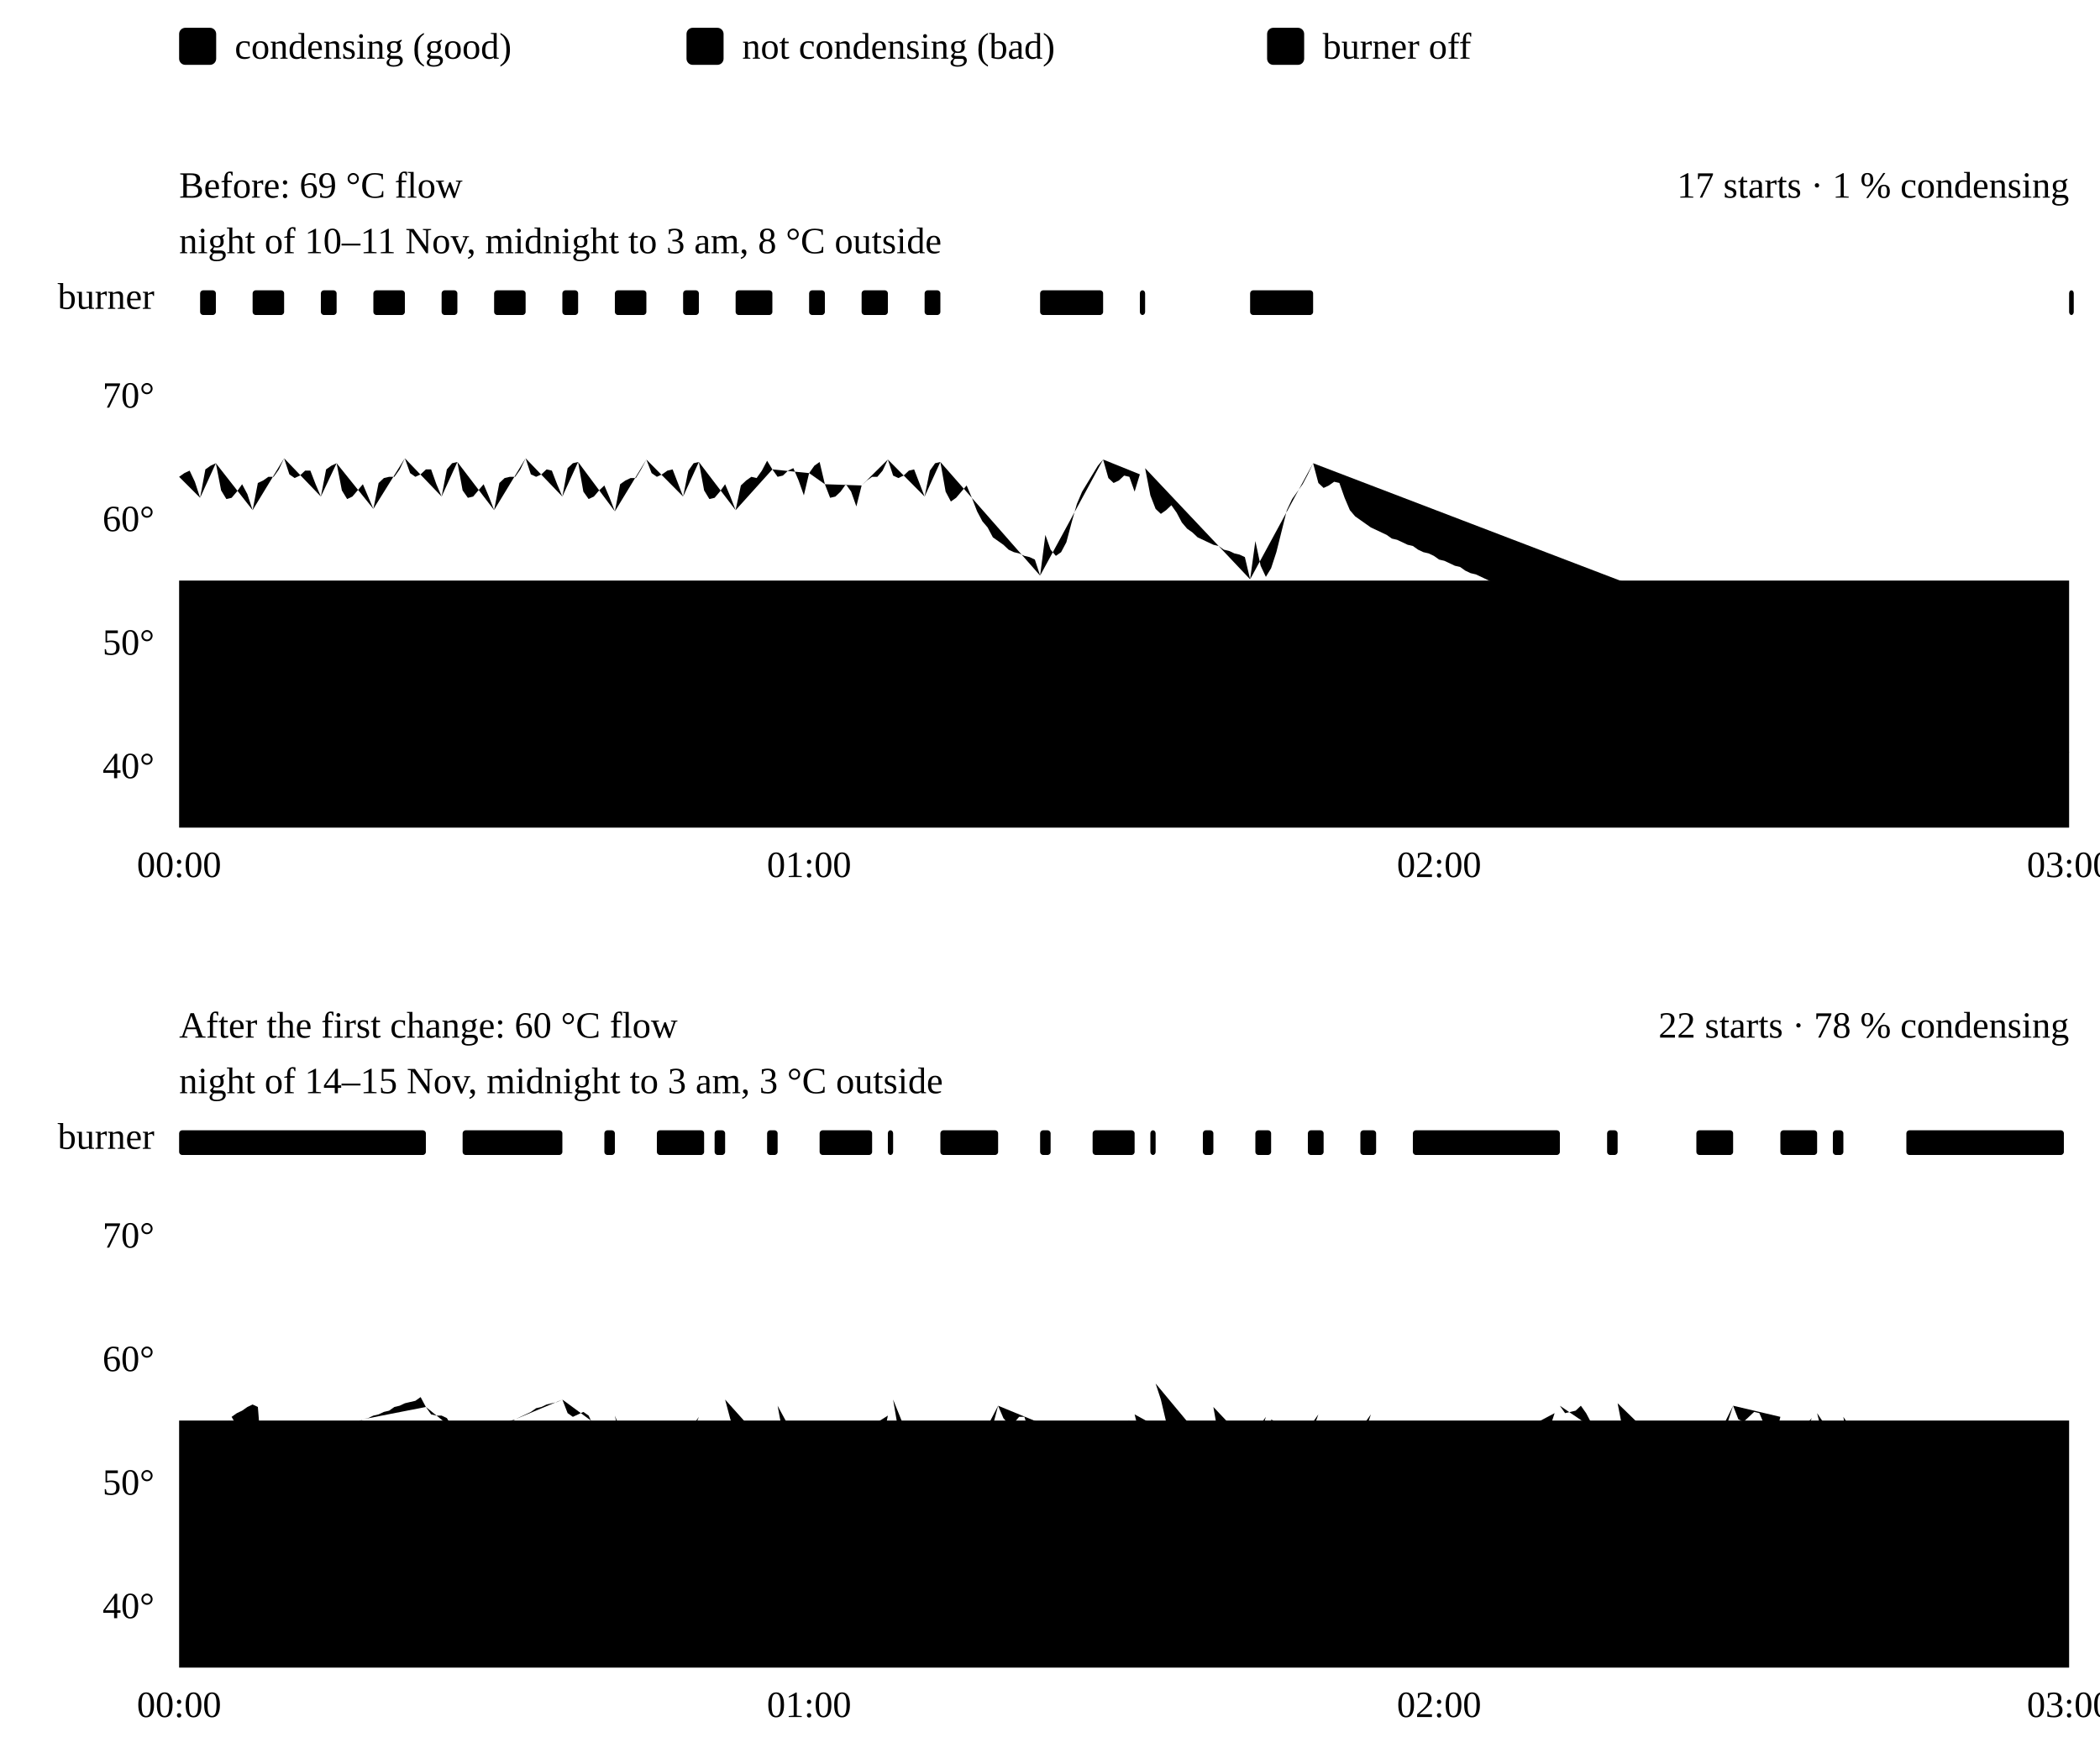
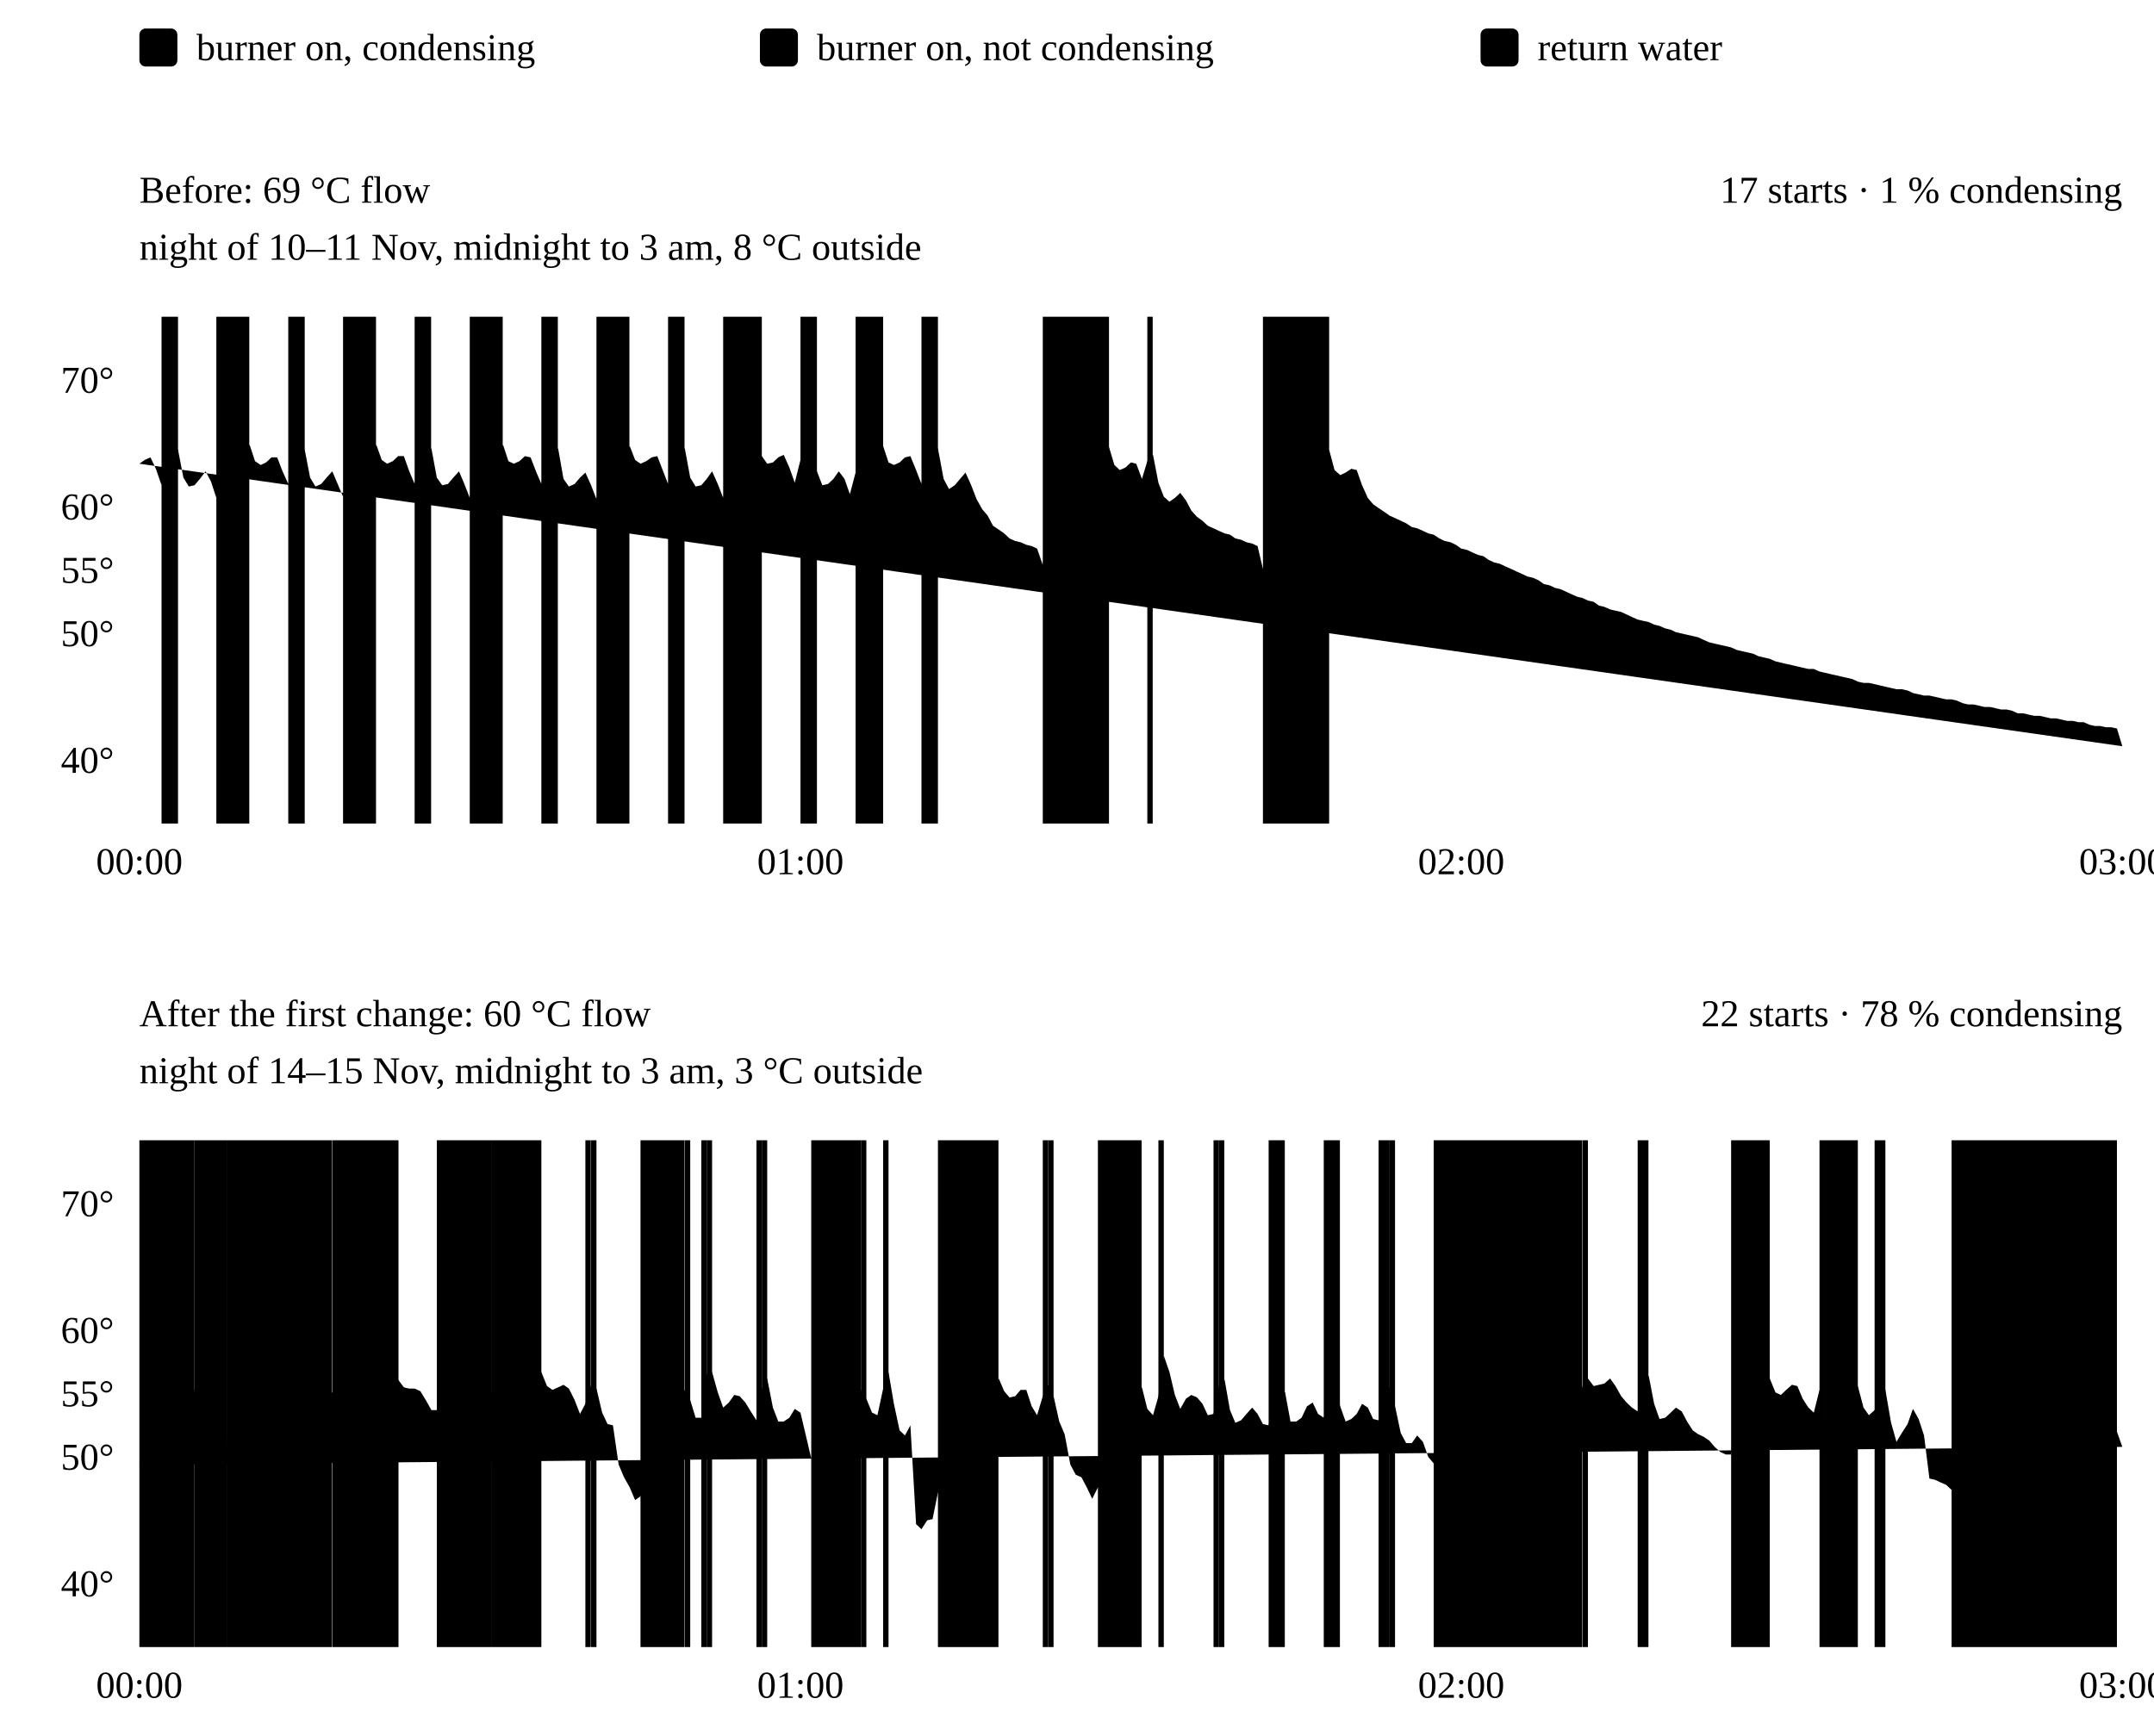
- <svg xmlns="http://www.w3.org/2000/svg" viewBox="0 0 680 566" role="img" aria-labelledby="trace-t trace-d">
-   <rect x="58.0" y="9.0" width="12.0" height="12.0" rx="2" class="s-good solid" />
-   <text x="76.0" y="19.0" text-anchor="start" class="label">condensing (good)</text>
-   <rect x="222.3" y="9.0" width="12.0" height="12.0" rx="2" class="s-bad solid" />
-   <text x="240.3" y="19.0" text-anchor="start" class="label">not condensing (bad)</text>
-   <rect x="410.3" y="9.0" width="12.0" height="12.0" rx="2" class="s-off solid" />
-   <text x="428.3" y="19.0" text-anchor="start" class="label">burner off</text>
-   <rect x="58.0" y="188.0" width="612.0" height="80.0" rx="0" class="zone-good" />
-   <line x1="58.0" y1="248.0" x2="670.0" y2="248.0" class="grid" />
-   <text x="50.0" y="252.0" text-anchor="end" class="tick">40°</text>
-   <line x1="58.0" y1="208.0" x2="670.0" y2="208.0" class="grid" />
-   <text x="50.0" y="212.0" text-anchor="end" class="tick">50°</text>
-   <line x1="58.0" y1="168.0" x2="670.0" y2="168.0" class="grid" />
-   <text x="50.0" y="172.0" text-anchor="end" class="tick">60°</text>
-   <line x1="58.0" y1="128.0" x2="670.0" y2="128.0" class="grid" />
-   <text x="50.0" y="132.0" text-anchor="end" class="tick">70°</text>
-   <line x1="58.0" y1="188.0" x2="670.0" y2="188.0" class="target" />
-   <text x="64.0" y="261.0" text-anchor="start" class="note good-text">condensing zone: return below 55 °C</text>
-   <text x="50.0" y="100.0" text-anchor="end" class="tick">burner</text>
-   <rect x="64.8" y="94.0" width="5.1" height="8.0" rx="1" class="s-off solid" />
-   <rect x="81.8" y="94.0" width="10.2" height="8.0" rx="1" class="s-off solid" />
-   <rect x="103.9" y="94.0" width="5.1" height="8.0" rx="1" class="s-off solid" />
-   <rect x="120.9" y="94.0" width="10.2" height="8.0" rx="1" class="s-off solid" />
-   <rect x="143.0" y="94.0" width="5.1" height="8.0" rx="1" class="s-off solid" />
-   <rect x="160.0" y="94.0" width="10.2" height="8.0" rx="1" class="s-off solid" />
-   <rect x="182.1" y="94.0" width="5.1" height="8.0" rx="1" class="s-off solid" />
-   <rect x="199.1" y="94.0" width="10.2" height="8.0" rx="1" class="s-off solid" />
-   <rect x="221.2" y="94.0" width="5.1" height="8.0" rx="1" class="s-off solid" />
-   <rect x="238.2" y="94.0" width="11.9" height="8.0" rx="1" class="s-off solid" />
-   <rect x="262.0" y="94.0" width="5.1" height="8.0" rx="1" class="s-off solid" />
-   <rect x="279.0" y="94.0" width="8.5" height="8.0" rx="1" class="s-off solid" />
-   <rect x="299.4" y="94.0" width="5.1" height="8.0" rx="1" class="s-off solid" />
-   <rect x="336.8" y="94.0" width="20.4" height="8.0" rx="1" class="s-off solid" />
-   <rect x="369.1" y="94.0" width="1.7" height="8.0" rx="1" class="s-off solid" />
-   <rect x="404.8" y="94.0" width="20.4" height="8.0" rx="1" class="s-off solid" />
-   <rect x="670.0" y="94.0" width="1.5" height="8.0" rx="1" class="s-off solid" />
-   <path d="M58.0,154.4 L59.7,153.2 L61.4,152.4 L63.1,156.0 L64.8,161.2" class="series s-off" />
-   <path d="M64.8,161.2 L66.5,152.0 L68.2,150.8 L69.9,150.0" class="series s-bad" />
-   <path d="M69.9,150.0 L71.6,158.8 L73.3,161.6 L75.0,161.2 L76.7,159.2 L78.4,156.8 L80.1,160.0 L81.8,165.2" class="series s-off" />
-   <path d="M81.8,165.2 L83.5,156.4 L85.2,155.6 L86.9,154.4 L88.6,154.4 L90.3,152.0 L92.0,148.4" class="series s-bad" />
-   <path d="M92.0,148.4 L93.7,153.6 L95.4,154.8 L97.1,154.0 L98.8,152.4 L100.5,152.4 L102.2,156.8 L103.9,160.8" class="series s-off" />
-   <path d="M103.9,160.8 L105.6,152.0 L107.3,150.8 L109.0,150.0" class="series s-bad" />
-   <path d="M109.0,150.0 L110.7,158.8 L112.4,161.6 L114.1,160.8 L115.8,158.8 L117.5,156.8 L119.2,160.8 L120.9,164.8" class="series s-off" />
-   <path d="M120.9,164.8 L122.6,156.4 L124.3,154.8 L126.0,154.4 L127.7,154.4 L129.4,152.0 L131.1,148.4" class="series s-bad" />
-   <path d="M131.1,148.4 L132.8,153.2 L134.5,154.4 L136.2,153.6 L137.9,152.0 L139.6,152.0 L141.3,156.8 L143.0,160.8" class="series s-off" />
-   <path d="M143.0,160.8 L144.7,152.0 L146.4,150.0 L148.1,149.6" class="series s-bad" />
-   <path d="M148.1,149.6 L149.8,158.8 L151.5,161.2 L153.2,160.8 L154.9,158.8 L156.6,156.8 L158.3,160.8 L160.0,165.2" class="series s-off" />
-   <path d="M160.0,165.2 L161.7,156.4 L163.4,154.8 L165.1,154.4 L166.8,154.4 L168.5,152.0 L170.2,148.4" class="series s-bad" />
-   <path d="M170.2,148.4 L171.9,153.6 L173.6,154.4 L175.3,153.6 L177.0,152.0 L178.7,152.4 L180.4,156.8 L182.1,160.8" class="series s-off" />
-   <path d="M182.1,160.8 L183.8,151.6 L185.5,150.0 L187.2,149.6" class="series s-bad" />
-   <path d="M187.2,149.6 L188.9,159.2 L190.6,161.6 L192.3,160.8 L194.0,158.8 L195.7,157.2 L197.4,161.2 L199.1,165.6" class="series s-off" />
-   <path d="M199.1,165.6 L200.8,156.8 L202.5,155.6 L204.2,154.8 L205.9,154.8 L207.6,152.0 L209.3,148.8" class="series s-bad" />
-   <path d="M209.3,148.8 L211.0,153.2 L212.7,154.4 L214.4,153.6 L216.1,152.4 L217.8,152.0 L219.5,156.4 L221.2,160.8" class="series s-off" />
-   <path d="M221.2,160.8 L222.9,152.4 L224.6,150.0 L226.3,149.6" class="series s-bad" />
-   <path d="M226.3,149.6 L228.0,158.8 L229.7,161.6 L231.4,161.2 L233.1,159.2 L234.8,156.8 L236.5,160.8 L238.2,165.2" class="series s-off" />
-   <path d="M238.2,165.2 L239.9,157.2 L241.6,155.6 L243.3,154.4 L245.0,154.8 L246.7,152.4 L248.4,149.2 L250.1,152.0" class="series s-bad" />
-   <path d="M250.1,152.0 L251.8,154.4 L253.5,154.0 L255.2,152.4 L256.9,151.6 L258.6,155.6 L260.3,160.4 L262.0,153.2" class="series s-off" />
-   <path d="M262.0,153.2 L263.7,150.8 L265.4,149.6 L267.1,156.8" class="series s-bad" />
-   <path d="M267.1,156.8 L268.8,161.2 L270.5,160.8 L272.2,159.2 L273.9,156.8 L275.6,159.2 L277.3,164.0 L279.0,157.2" class="series s-off" />
-   <path d="M279.0,157.2 L280.7,155.6 L282.4,154.4 L284.1,154.4 L285.8,152.4 L287.5,148.8" class="series s-bad" />
-   <path d="M287.5,148.8 L289.2,154.0 L290.9,154.8 L292.6,154.0 L294.3,152.4 L296.0,152.0 L297.7,156.4 L299.4,160.8" class="series s-off" />
-   <path d="M299.4,160.8 L301.1,152.4 L302.8,150.0 L304.5,149.6" class="series s-bad" />
-   <path d="M304.5,149.6 L306.2,159.2 L307.9,162.4 L309.6,161.2 L311.3,159.2 L313.0,157.2 L314.7,161.2 L316.4,165.6 L318.1,168.8 L319.8,170.8 L321.5,174.0 L323.2,175.2 L324.9,176.4 L326.6,178.0 L328.3,178.8 L330.0,179.2 L331.7,180.0 L333.4,180.4 L335.1,181.2 L336.8,186.4" class="series s-off" />
-   <path d="M336.8,186.4 L338.5,173.2 L340.2,178.0 L341.9,180.0 L343.6,178.8 L345.3,175.6 L347.0,169.2 L348.7,163.2 L350.4,159.2 L352.1,156.4 L353.8,153.6 L355.5,150.8 L357.2,148.8" class="series s-bad" />
-   <path d="M357.2,148.8 L358.9,154.8 L360.6,156.4 L362.3,155.6 L364.0,154.0 L365.7,154.4 L367.4,159.2 L369.1,153.6" class="series s-off" />
-   <path d="M369.1,153.6 L370.8,151.6" class="series s-bad" />
-   <path d="M370.8,151.6 L372.5,160.4 L374.2,164.8 L375.9,166.4 L377.6,165.2 L379.3,163.6 L381.0,166.0 L382.7,169.2 L384.4,171.2 L386.1,172.4 L387.8,174.0 L389.5,174.8 L391.2,175.6 L392.9,176.4 L394.6,176.8 L396.3,178.0 L398.0,178.4 L399.7,179.2 L401.4,179.6 L403.1,180.4 L404.8,187.6" class="series s-off" />
-   <path d="M404.8,187.6 L406.5,175.2 L408.2,183.2 L409.9,186.8 L411.6,184.0 L413.3,178.8 L415.0,172.0 L416.7,165.2 L418.4,161.6 L420.1,159.2 L421.8,156.8 L423.5,153.6 L425.2,150.0" class="series s-bad" />
-   <path d="M425.2,150.0 L426.9,156.4 L428.6,158.0 L430.3,157.2 L432.0,156.0 L433.7,156.4 L435.4,161.2 L437.1,165.2 L438.8,167.2 L440.5,168.4 L442.2,169.6 L443.9,170.8 L445.6,171.6 L447.3,172.4 L449.0,173.2 L450.7,174.4 L452.4,174.8 L454.1,175.6 L455.8,176.4 L457.5,176.8 L459.2,178.0 L460.9,178.8 L462.6,179.2 L464.3,180.0 L466.0,181.2 L467.7,181.6 L469.4,182.4 L471.1,183.2 L472.8,183.6 L474.5,184.8 L476.2,185.6 L477.9,186.0 L479.6,186.8 L481.3,187.6 L483.0,188.4 L484.7,189.2 L486.4,190.0 L488.1,190.4 L489.8,191.2 L491.5,192.4 L493.2,192.8 L494.9,193.6 L496.6,194.0 L498.3,194.8 L500.0,195.6 L501.7,196.4 L503.4,196.8 L505.1,197.6 L506.8,198.0 L508.5,199.2 L510.2,199.6 L511.9,200.4 L513.6,200.8 L515.3,201.2 L517.0,202.0 L518.7,202.8 L520.4,203.6 L522.1,204.0 L523.8,204.4 L525.5,205.2 L527.2,205.6 L528.9,206.4 L530.6,206.8 L532.3,207.6 L534.0,208.0 L535.7,208.4 L537.4,208.8 L539.1,209.2 L540.8,210.0 L542.5,210.8 L544.2,211.2 L545.9,211.6 L547.6,212.0 L549.3,212.4 L551.0,213.2 L552.7,213.6 L554.4,214.0 L556.1,214.4 L557.8,215.2 L559.5,215.6 L561.2,216.0 L562.9,216.8 L564.6,217.2 L566.3,217.6 L568.0,218.0 L569.7,218.4 L571.4,218.8 L573.1,219.2 L574.8,219.2 L576.5,220.0 L578.2,220.4 L579.9,220.8 L581.6,221.2 L583.3,221.6 L585.0,222.0 L586.7,222.4 L588.4,223.2 L590.1,223.6 L591.8,223.6 L593.5,224.0 L595.2,224.4 L596.9,224.8 L598.6,225.2 L600.3,225.6 L602.0,225.6 L603.7,226.0 L605.4,226.8 L607.1,227.2 L608.8,227.6 L610.5,227.6 L612.2,228.0 L613.9,228.4 L615.6,228.8 L617.3,228.8 L619.0,229.2 L620.7,230.0 L622.4,230.4 L624.1,230.4 L625.8,230.8 L627.5,231.2 L629.2,231.2 L630.9,231.6 L632.6,232.0 L634.3,232.0 L636.0,232.4 L637.7,233.2 L639.4,233.2 L641.1,233.6 L642.8,234.0 L644.5,234.0 L646.2,234.4 L647.9,234.8 L649.6,234.8 L651.3,235.2 L653.0,235.6 L654.7,235.6 L656.4,236.0 L658.1,236.0 L659.8,236.8 L661.5,237.2 L663.2,237.2 L664.9,237.6 L666.6,237.6 L668.3,238.0 L670.0,243.6" class="series s-off" />
-   <text x="58.0" y="284.0" text-anchor="middle" class="tick">00:00</text>
-   <text x="262.0" y="284.0" text-anchor="middle" class="tick">01:00</text>
-   <text x="466.0" y="284.0" text-anchor="middle" class="tick">02:00</text>
-   <text x="670.0" y="284.0" text-anchor="middle" class="tick">03:00</text>
-   <text x="58.0" y="64.0" text-anchor="start" class="label strong">Before: 69 °C flow</text>
+ <svg xmlns="http://www.w3.org/2000/svg" viewBox="0 0 680 548" role="img" aria-labelledby="trace-t trace-d">
+   <rect x="44.0" y="9.0" width="12.0" height="12.0" rx="2" class="band-good solid" />
+   <text x="62.0" y="19.0" text-anchor="start" class="label">burner on, condensing</text>
+   <rect x="239.9" y="9.0" width="12.0" height="12.0" rx="2" class="band-bad solid" />
+   <text x="257.9" y="19.0" text-anchor="start" class="label">burner on, not condensing</text>
+   <rect x="467.4" y="9.0" width="12.0" height="12.0" rx="2" class="s-neutral solid" />
+   <text x="485.4" y="19.0" text-anchor="start" class="label">return water</text>
+   <rect x="51.0" y="100.0" width="5.2" height="160.0" rx="0" class="band-bad" />
+   <rect x="68.3" y="100.0" width="10.4" height="160.0" rx="0" class="band-bad" />
+   <rect x="91.0" y="100.0" width="5.2" height="160.0" rx="0" class="band-bad" />
+   <rect x="108.3" y="100.0" width="10.4" height="160.0" rx="0" class="band-bad" />
+   <rect x="130.9" y="100.0" width="5.2" height="160.0" rx="0" class="band-bad" />
+   <rect x="148.3" y="100.0" width="10.4" height="160.0" rx="0" class="band-bad" />
+   <rect x="170.9" y="100.0" width="5.2" height="160.0" rx="0" class="band-bad" />
+   <rect x="188.3" y="100.0" width="10.4" height="160.0" rx="0" class="band-bad" />
+   <rect x="210.9" y="100.0" width="5.2" height="160.0" rx="0" class="band-bad" />
+   <rect x="228.3" y="100.0" width="12.2" height="160.0" rx="0" class="band-bad" />
+   <rect x="252.7" y="100.0" width="5.2" height="160.0" rx="0" class="band-bad" />
+   <rect x="270.1" y="100.0" width="8.7" height="160.0" rx="0" class="band-bad" />
+   <rect x="290.9" y="100.0" width="5.2" height="160.0" rx="0" class="band-bad" />
+   <rect x="329.2" y="100.0" width="20.9" height="160.0" rx="0" class="band-bad" />
+   <rect x="362.2" y="100.0" width="1.7" height="160.0" rx="0" class="band-bad" />
+   <rect x="398.7" y="100.0" width="20.9" height="160.0" rx="0" class="band-bad" />
+   <line x1="44.0" y1="240.0" x2="670.0" y2="240.0" class="grid" />
+   <text x="36.0" y="244.0" text-anchor="end" class="tick">40°</text>
+   <line x1="44.0" y1="200.0" x2="670.0" y2="200.0" class="grid" />
+   <text x="36.0" y="204.0" text-anchor="end" class="tick">50°</text>
+   <line x1="44.0" y1="160.0" x2="670.0" y2="160.0" class="grid" />
+   <text x="36.0" y="164.0" text-anchor="end" class="tick">60°</text>
+   <line x1="44.0" y1="120.0" x2="670.0" y2="120.0" class="grid" />
+   <text x="36.0" y="124.0" text-anchor="end" class="tick">70°</text>
+   <line x1="44.0" y1="180.0" x2="670.0" y2="180.0" class="target" />
+   <text x="36.0" y="184.0" text-anchor="end" class="tick strong good-text">55°</text>
+   <path d="M44.0,146.4 L45.7,145.2 L47.5,144.4 L49.2,148.0 L51.0,153.2 L52.7,144.0 L54.4,142.8 L56.2,142.0 L57.9,150.8 L59.6,153.6 L61.4,153.2 L63.1,151.2 L64.9,148.8 L66.6,152.0 L68.3,157.2 L70.1,148.4 L71.8,147.6 L73.6,146.4 L75.3,146.4 L77.0,144.0 L78.8,140.4 L80.5,145.6 L82.3,146.8 L84.0,146.0 L85.7,144.4 L87.5,144.4 L89.2,148.8 L91.0,152.8 L92.7,144.0 L94.4,142.8 L96.2,142.0 L97.9,150.8 L99.6,153.6 L101.4,152.8 L103.1,150.8 L104.9,148.8 L106.6,152.8 L108.3,156.8 L110.1,148.4 L111.8,146.8 L113.6,146.4 L115.3,146.4 L117.0,144.0 L118.8,140.4 L120.5,145.2 L122.2,146.4 L124.0,145.6 L125.7,144.0 L127.5,144.0 L129.2,148.8 L130.9,152.8 L132.7,144.0 L134.4,142.0 L136.2,141.6 L137.9,150.8 L139.6,153.2 L141.4,152.8 L143.1,150.8 L144.9,148.8 L146.6,152.8 L148.3,157.2 L150.1,148.4 L151.8,146.8 L153.6,146.4 L155.3,146.4 L157.0,144.0 L158.8,140.4 L160.5,145.6 L162.2,146.4 L164.0,145.6 L165.7,144.0 L167.5,144.4 L169.2,148.8 L170.9,152.8 L172.7,143.6 L174.4,142.0 L176.2,141.6 L177.9,151.2 L179.6,153.6 L181.4,152.8 L183.1,150.8 L184.8,149.2 L186.6,153.2 L188.3,157.6 L190.1,148.8 L191.8,147.6 L193.5,146.8 L195.3,146.8 L197.0,144.0 L198.8,140.8 L200.5,145.2 L202.2,146.4 L204.0,145.6 L205.7,144.4 L207.5,144.0 L209.2,148.4 L210.9,152.8 L212.7,144.4 L214.4,142.0 L216.2,141.6 L217.9,150.8 L219.6,153.6 L221.4,153.2 L223.1,151.2 L224.8,148.8 L226.6,152.8 L228.3,157.2 L230.1,149.2 L231.8,147.6 L233.5,146.4 L235.3,146.8 L237.0,144.4 L238.8,141.2 L240.5,144.0 L242.2,146.4 L244.0,146.0 L245.7,144.4 L247.4,143.6 L249.2,147.6 L250.9,152.4 L252.7,145.2 L254.4,142.8 L256.1,141.6 L257.9,148.8 L259.6,153.2 L261.4,152.8 L263.1,151.2 L264.8,148.8 L266.6,151.2 L268.3,156.0 L270.1,149.2 L271.8,147.6 L273.5,146.4 L275.3,146.4 L277.0,144.4 L278.8,140.8 L280.5,146.0 L282.2,146.8 L284.0,146.0 L285.7,144.4 L287.4,144.0 L289.2,148.4 L290.9,152.8 L292.7,144.4 L294.4,142.0 L296.1,141.6 L297.9,151.2 L299.6,154.4 L301.4,153.2 L303.1,151.2 L304.8,149.2 L306.6,153.2 L308.3,157.6 L310.1,160.8 L311.8,162.8 L313.5,166.0 L315.3,167.2 L317.0,168.4 L318.7,170.0 L320.5,170.8 L322.2,171.2 L324.0,172.0 L325.7,172.4 L327.4,173.2 L329.2,178.4 L330.9,165.2 L332.7,170.0 L334.4,172.0 L336.1,170.8 L337.9,167.6 L339.6,161.2 L341.4,155.2 L343.1,151.2 L344.8,148.4 L346.6,145.6 L348.3,142.8 L350.0,140.8 L351.8,146.8 L353.5,148.4 L355.3,147.6 L357.0,146.0 L358.7,146.4 L360.5,151.2 L362.2,145.6 L364.0,143.6 L365.7,152.4 L367.4,156.8 L369.2,158.4 L370.9,157.2 L372.6,155.6 L374.4,158.0 L376.1,161.2 L377.9,163.2 L379.6,164.4 L381.3,166.0 L383.1,166.8 L384.8,167.6 L386.6,168.4 L388.3,168.8 L390.0,170.0 L391.8,170.4 L393.5,171.2 L395.3,171.6 L397.0,172.4 L398.7,179.6 L400.5,167.2 L402.2,175.2 L403.9,178.8 L405.7,176.0 L407.4,170.8 L409.2,164.0 L410.9,157.2 L412.6,153.6 L414.4,151.2 L416.1,148.8 L417.9,145.6 L419.6,142.0 L421.3,148.4 L423.1,150.0 L424.8,149.2 L426.6,148.0 L428.3,148.4 L430.0,153.2 L431.8,157.2 L433.5,159.2 L435.2,160.4 L437.0,161.6 L438.7,162.8 L440.5,163.6 L442.2,164.4 L443.9,165.2 L445.7,166.4 L447.4,166.8 L449.2,167.6 L450.9,168.4 L452.6,168.8 L454.4,170.0 L456.1,170.8 L457.9,171.2 L459.6,172.0 L461.3,173.2 L463.1,173.6 L464.8,174.4 L466.6,175.2 L468.3,175.6 L470.0,176.8 L471.8,177.6 L473.5,178.0 L475.2,178.8 L477.0,179.6 L478.7,180.4 L480.5,181.2 L482.2,182.0 L483.9,182.4 L485.7,183.2 L487.4,184.4 L489.2,184.8 L490.9,185.6 L492.6,186.0 L494.4,186.8 L496.1,187.6 L497.9,188.4 L499.6,188.8 L501.3,189.6 L503.1,190.0 L504.8,191.2 L506.5,191.6 L508.3,192.4 L510.0,192.8 L511.8,193.2 L513.5,194.0 L515.2,194.8 L517.0,195.6 L518.7,196.0 L520.5,196.4 L522.2,197.2 L523.9,197.6 L525.7,198.4 L527.4,198.8 L529.1,199.6 L530.9,200.0 L532.6,200.4 L534.4,200.8 L536.1,201.2 L537.8,202.0 L539.6,202.8 L541.3,203.2 L543.1,203.6 L544.8,204.0 L546.5,204.4 L548.3,205.2 L550.0,205.6 L551.8,206.0 L553.5,206.4 L555.2,207.2 L557.0,207.6 L558.7,208.0 L560.5,208.8 L562.2,209.2 L563.9,209.6 L565.7,210.0 L567.4,210.4 L569.1,210.8 L570.9,211.2 L572.6,211.2 L574.4,212.0 L576.1,212.4 L577.8,212.8 L579.6,213.2 L581.3,213.6 L583.1,214.0 L584.8,214.4 L586.5,215.2 L588.3,215.6 L590.0,215.6 L591.8,216.0 L593.5,216.4 L595.2,216.8 L597.0,217.2 L598.7,217.6 L600.4,217.6 L602.2,218.0 L603.9,218.8 L605.7,219.2 L607.4,219.6 L609.1,219.6 L610.9,220.0 L612.6,220.4 L614.4,220.8 L616.1,220.8 L617.8,221.2 L619.6,222.0 L621.3,222.4 L623.0,222.4 L624.8,222.8 L626.5,223.2 L628.3,223.2 L630.0,223.6 L631.7,224.0 L633.5,224.0 L635.2,224.4 L637.0,225.2 L638.7,225.2 L640.4,225.6 L642.2,226.0 L643.9,226.0 L645.7,226.4 L647.4,226.8 L649.1,226.8 L650.9,227.2 L652.6,227.6 L654.4,227.6 L656.1,228.0 L657.8,228.0 L659.6,228.8 L661.3,229.2 L663.0,229.2 L664.8,229.6 L666.5,229.6 L668.3,230.0 L670.0,235.6" class="series s-neutral" />
+   <text x="44.0" y="276.0" text-anchor="middle" class="tick">00:00</text>
+   <text x="252.7" y="276.0" text-anchor="middle" class="tick">01:00</text>
+   <text x="461.3" y="276.0" text-anchor="middle" class="tick">02:00</text>
+   <text x="670.0" y="276.0" text-anchor="middle" class="tick">03:00</text>
+   <text x="44.0" y="64.0" text-anchor="start" class="label strong">Before: 69 °C flow</text>
  <text x="670.0" y="64.0" text-anchor="end" class="label strong bad-text">17 starts · 1 % condensing</text>
-   <text x="58.0" y="82.0" text-anchor="start" class="note">night of 10–11 Nov, midnight to 3 am, 8 °C outside</text>
-   <rect x="58.0" y="460.0" width="612.0" height="80.0" rx="0" class="zone-good" />
-   <line x1="58.0" y1="520.0" x2="670.0" y2="520.0" class="grid" />
-   <text x="50.0" y="524.0" text-anchor="end" class="tick">40°</text>
-   <line x1="58.0" y1="480.0" x2="670.0" y2="480.0" class="grid" />
-   <text x="50.0" y="484.0" text-anchor="end" class="tick">50°</text>
-   <line x1="58.0" y1="440.0" x2="670.0" y2="440.0" class="grid" />
-   <text x="50.0" y="444.0" text-anchor="end" class="tick">60°</text>
-   <line x1="58.0" y1="400.0" x2="670.0" y2="400.0" class="grid" />
-   <text x="50.0" y="404.0" text-anchor="end" class="tick">70°</text>
-   <line x1="58.0" y1="460.0" x2="670.0" y2="460.0" class="target" />
-   <text x="64.0" y="533.0" text-anchor="start" class="note good-text">condensing zone: return below 55 °C</text>
-   <text x="50.0" y="372.0" text-anchor="end" class="tick">burner</text>
-   <rect x="58.0" y="366.0" width="79.9" height="8.0" rx="1" class="s-off solid" />
-   <rect x="149.8" y="366.0" width="32.3" height="8.0" rx="1" class="s-off solid" />
-   <rect x="195.7" y="366.0" width="3.4" height="8.0" rx="1" class="s-off solid" />
-   <rect x="212.7" y="366.0" width="15.3" height="8.0" rx="1" class="s-off solid" />
-   <rect x="231.4" y="366.0" width="3.4" height="8.0" rx="1" class="s-off solid" />
-   <rect x="248.4" y="366.0" width="3.4" height="8.0" rx="1" class="s-off solid" />
-   <rect x="265.4" y="366.0" width="17.0" height="8.0" rx="1" class="s-off solid" />
-   <rect x="287.5" y="366.0" width="1.7" height="8.0" rx="1" class="s-off solid" />
-   <rect x="304.5" y="366.0" width="18.7" height="8.0" rx="1" class="s-off solid" />
-   <rect x="336.8" y="366.0" width="3.4" height="8.0" rx="1" class="s-off solid" />
-   <rect x="353.8" y="366.0" width="13.6" height="8.0" rx="1" class="s-off solid" />
-   <rect x="372.5" y="366.0" width="1.7" height="8.0" rx="1" class="s-off solid" />
-   <rect x="389.5" y="366.0" width="3.4" height="8.0" rx="1" class="s-off solid" />
-   <rect x="406.5" y="366.0" width="5.1" height="8.0" rx="1" class="s-off solid" />
-   <rect x="423.5" y="366.0" width="5.1" height="8.0" rx="1" class="s-off solid" />
-   <rect x="440.5" y="366.0" width="5.1" height="8.0" rx="1" class="s-off solid" />
-   <rect x="457.5" y="366.0" width="47.6" height="8.0" rx="1" class="s-off solid" />
-   <rect x="520.4" y="366.0" width="3.4" height="8.0" rx="1" class="s-off solid" />
-   <rect x="549.3" y="366.0" width="11.9" height="8.0" rx="1" class="s-off solid" />
-   <rect x="576.5" y="366.0" width="11.9" height="8.0" rx="1" class="s-off solid" />
-   <rect x="593.5" y="366.0" width="3.4" height="8.0" rx="1" class="s-off solid" />
-   <rect x="617.3" y="366.0" width="51.0" height="8.0" rx="1" class="s-off solid" />
-   <path d="M58.0,482.4 L59.7,480.0 L61.4,477.2 L63.1,474.0 L64.8,471.2 L66.5,469.2 L68.2,467.6 L69.9,466.0 L71.6,464.0 L73.3,461.2 L75.0,458.8" class="series s-good" />
-   <path d="M75.0,458.8 L76.7,457.6 L78.4,456.8 L80.1,455.6 L81.8,454.8 L83.5,455.6 L85.2,476.8" class="series s-bad" />
-   <path d="M85.2,476.8 L86.9,479.2 L88.6,478.4 L90.3,476.8 L92.0,476.0 L93.7,475.6 L95.4,474.8 L97.1,472.8 L98.8,470.0 L100.5,468.0 L102.2,466.4 L103.9,466.0 L105.6,465.2 L107.3,464.4 L109.0,464.0 L110.7,462.8 L112.4,462.4 L114.1,461.6 L115.8,460.8 L117.5,459.6" class="series s-good" />
-   <path d="M117.5,459.6 L119.2,459.2 L120.9,458.4 L122.6,458.0 L124.3,457.2 L126.0,456.8 L127.7,455.6 L129.4,455.2 L131.1,454.4 L132.8,454.0 L134.5,453.6 L136.2,452.4 L137.9,455.6" class="series s-bad" />
-   <path d="M137.9,455.6 L139.6,458.0 L141.3,458.4 L143.0,458.4 L144.7,459.2 L146.4,462.0 L148.1,465.2 L149.8,465.2" class="series s-off" />
-   <path d="M149.8,465.2 L151.5,461.6 L153.2,462.0 L154.9,463.2 L156.6,464.4 L158.3,462.4 L160.0,462.4 L161.7,462.0 L163.4,461.6 L165.1,460.8 L166.8,459.6" class="series s-good" />
-   <path d="M166.8,459.6 L168.5,458.8 L170.2,458.0 L171.9,457.2 L173.6,456.0 L175.3,455.6 L177.0,454.8 L178.7,454.4 L180.4,454.0 L182.1,453.2" class="series s-bad" />
-   <path d="M182.1,453.2 L183.8,457.6 L185.5,458.8 L187.2,458.0 L188.9,457.2 L190.6,458.4 L192.3,462.0 L194.0,466.4 L195.7,463.2" class="series s-off" />
-   <path d="M195.7,463.2 L197.4,457.2" class="series s-good" />
-   <path d="M197.4,457.2 L199.1,458.4" class="series s-bad" />
-   <path d="M199.1,458.4 L200.8,466.0 L202.5,469.6 L204.2,470.0 L205.9,482.4 L207.6,486.4 L209.3,489.6 L211.0,493.6 L212.7,492.4" class="series s-off" />
-   <path d="M212.7,492.4 L214.4,488.0 L216.1,490.0 L217.8,492.4 L219.5,492.4 L221.2,482.4 L222.9,466.4 L224.6,461.2 L226.3,458.8" class="series s-good" />
-   <path d="M226.3,458.8 L228.0,462.0" class="series s-bad" />
-   <path d="M228.0,462.0 L229.7,467.6 L231.4,467.6" class="series s-off" />
-   <path d="M231.4,467.6 L233.1,453.6" class="series s-good" />
-   <path d="M233.1,453.6 L234.8,453.2" class="series s-bad" />
-   <path d="M234.8,453.2 L236.5,459.6 L238.2,464.4 L239.9,462.8 L241.6,460.4 L243.3,460.8 L245.0,462.8 L246.7,465.6 L248.4,468.4" class="series s-off" />
-   <path d="M248.4,468.4 L250.1,458.4" class="series s-good" />
-   <path d="M250.1,458.4 L251.8,455.2" class="series s-bad" />
-   <path d="M251.8,455.2 L253.5,464.4 L255.2,468.8 L256.9,468.8 L258.6,467.6 L260.3,464.8 L262.0,466.0 L263.7,473.2 L265.4,480.4" class="series s-off" />
-   <path d="M265.4,480.4 L267.1,472.8 L268.8,471.2 L270.5,470.4 L272.2,471.6 L273.9,469.6 L275.6,467.6 L277.3,464.8 L279.0,461.2 L280.7,458.8" class="series s-good" />
-   <path d="M280.7,458.8 L282.4,461.6" class="series s-bad" />
-   <path d="M282.4,461.6 L284.1,466.0 L285.8,466.8 L287.5,458.4" class="series s-off" />
-   <path d="M287.5,458.4 L289.2,453.2" class="series s-bad" />
-   <path d="M289.2,453.2 L290.9,463.2 L292.6,471.6 L294.3,473.2 L296.0,470.0 L297.7,501.2 L299.4,502.8 L301.1,500.0 L302.8,499.6 L304.5,491.2" class="series s-off" />
-   <path d="M304.5,491.2 L306.2,492.0 L307.9,494.4 L309.6,495.2 L311.3,490.8 L313.0,482.8 L314.7,477.2 L316.4,475.2 L318.1,473.6 L319.8,467.6 L321.5,461.6 L323.2,455.2" class="series s-good" />
-   <path d="M323.2,455.2 L324.9,459.2 L326.6,461.2 L328.3,460.8 L330.0,458.8 L331.7,458.8 L333.4,464.0 L335.1,466.8 L336.8,460.8" class="series s-off" />
-   <path d="M336.8,460.8 L338.5,457.2" class="series s-good" />
-   <path d="M338.5,457.2 L340.2,461.2" class="series s-bad" />
-   <path d="M340.2,461.2 L341.9,468.8 L343.6,472.8 L345.3,482.4 L347.0,485.6 L348.7,486.4 L350.4,489.6 L352.1,493.2 L353.8,489.6" class="series s-off" />
-   <path d="M353.8,489.6 L355.5,488.8 L357.2,489.6 L358.9,490.0 L360.6,486.8 L362.3,469.2 L364.0,463.2 L365.7,459.6" class="series s-good" />
-   <path d="M365.7,459.6 L367.4,458.0" class="series s-bad" />
-   <path d="M367.4,458.0 L369.1,464.8 L370.8,466.8 L372.5,460.8" class="series s-off" />
-   <path d="M372.5,460.8 L374.2,448.0" class="series s-good" />
-   <path d="M374.2,448.0 L375.9,453.2 L377.6,460.4 L379.3,464.8 L381.0,461.6 L382.7,460.4 L384.4,461.2 L386.1,463.2 L387.8,466.8 L389.5,466.4" class="series s-off" />
-   <path d="M389.5,466.4 L391.2,457.6" class="series s-good" />
-   <path d="M391.2,457.6 L392.9,455.6" class="series s-bad" />
-   <path d="M392.9,455.6 L394.6,465.2 L396.3,469.2 L398.0,468.4 L399.7,466.4 L401.4,464.4 L403.1,466.4 L404.8,469.6 L406.5,470.0" class="series s-off" />
-   <path d="M406.5,470.0 L408.2,461.2 L409.9,458.8" class="series s-good" />
-   <path d="M409.9,458.8 L411.6,459.6" class="series s-bad" />
-   <path d="M411.6,459.6 L413.3,468.8 L415.0,468.8 L416.7,467.6 L418.4,464.0 L420.1,462.8 L421.8,466.4 L423.5,467.6" class="series s-off" />
-   <path d="M423.5,467.6 L425.2,460.4 L426.9,458.0" class="series s-good" />
-   <path d="M426.9,458.0 L428.6,464.0" class="series s-bad" />
-   <path d="M428.6,464.0 L430.3,468.8 L432.0,468.0 L433.7,466.4 L435.4,463.2 L437.1,464.4 L438.8,468.0 L440.5,468.4" class="series s-off" />
-   <path d="M440.5,468.4 L442.2,460.4 L443.9,458.0" class="series s-good" />
-   <path d="M443.9,458.0 L445.6,464.4" class="series s-bad" />
-   <path d="M445.6,464.4 L447.3,472.4 L449.0,475.6 L450.7,475.6 L452.4,473.2 L454.1,475.2 L455.8,480.0 L457.5,482.0" class="series s-off" />
-   <path d="M457.5,482.0 L459.2,476.4 L460.9,476.0 L462.6,476.8 L464.3,477.2 L466.0,472.8 L467.7,469.6 L469.4,468.0 L471.1,476.8 L472.8,482.0 L474.5,482.0 L476.2,480.4 L477.9,479.2 L479.6,480.8 L481.3,497.2 L483.0,500.4 L484.7,496.4 L486.4,492.4 L488.1,480.0 L489.8,476.4 L491.5,475.2 L493.2,472.8 L494.9,470.0 L496.6,468.4 L498.3,466.0 L500.0,464.4 L501.7,462.8 L503.4,457.6" class="series s-good" />
-   <path d="M503.4,457.6 L505.1,455.2" class="series s-bad" />
-   <path d="M505.1,455.2 L506.8,457.6 L508.5,457.2 L510.2,456.8 L511.9,455.2 L513.6,457.6 L515.3,460.8 L517.0,462.8 L518.7,464.4 L520.4,465.6" class="series s-off" />
-   <path d="M520.4,465.6 L522.1,456.0" class="series s-good" />
-   <path d="M522.1,456.0 L523.8,454.4" class="series s-bad" />
-   <path d="M523.8,454.4 L525.5,463.2 L527.2,468.0 L528.9,467.6 L530.6,466.0 L532.3,464.4 L534.0,465.6 L535.7,468.8 L537.4,471.6 L539.1,472.8 L540.8,473.6 L542.5,474.8 L544.2,476.8 L545.9,478.4 L547.6,479.2 L549.3,479.2" class="series s-off" />
-   <path d="M549.3,479.2 L551.0,468.8 L552.7,468.4 L554.4,468.4 L556.1,468.0 L557.8,464.0 L559.5,460.4 L561.2,455.2" class="series s-good" />
-   <path d="M561.2,455.2 L562.9,459.6 L564.6,460.4 L566.3,458.8 L568.0,457.2 L569.7,457.6 L571.4,461.6 L573.1,464.4 L574.8,466.0 L576.5,458.8" class="series s-off" />
-   <path d="M576.5,458.8 L578.2,468.0" class="series s-bad" />
-   <path d="M578.2,468.0 L579.9,468.8 L581.6,468.4 L583.3,465.6 L585.0,462.8 L586.7,459.2" class="series s-good" />
-   <path d="M586.7,459.2 L588.4,457.6" class="series s-bad" />
-   <path d="M588.4,457.6 L590.1,464.4 L591.8,466.8 L593.5,465.2" class="series s-off" />
-   <path d="M593.5,465.2 L595.2,454.8" class="series s-good" />
-   <path d="M595.2,454.8 L596.9,458.8" class="series s-bad" />
-   <path d="M596.9,458.8 L598.6,469.2 L600.3,475.2 L602.0,472.4 L603.7,469.6 L605.4,464.8 L607.1,468.0 L608.8,473.2 L610.5,486.8 L612.2,487.2 L613.9,488.0 L615.6,488.8 L617.3,490.4" class="series s-off" />
-   <path d="M617.3,490.4 L619.0,488.8 L620.7,500.0 L622.4,504.0 L624.1,507.6 L625.8,510.8 L627.5,510.8 L629.2,508.8 L630.9,507.2 L632.6,506.0 L634.3,505.2 L636.0,502.8 L637.7,491.2 L639.4,487.6 L641.1,481.2 L642.8,477.2 L644.5,474.0 L646.2,472.0 L647.9,470.4 L649.6,469.6 L651.3,468.4 L653.0,467.6 L654.7,466.0 L656.4,465.2 L658.1,464.0 L659.8,465.2 L661.5,487.6 L663.2,486.0 L664.9,479.6 L666.6,475.6 L668.3,472.0" class="series s-good" />
-   <path d="M668.3,472.0 L670.0,476.8" class="series s-off" />
-   <text x="58.0" y="556.0" text-anchor="middle" class="tick">00:00</text>
-   <text x="262.0" y="556.0" text-anchor="middle" class="tick">01:00</text>
-   <text x="466.0" y="556.0" text-anchor="middle" class="tick">02:00</text>
-   <text x="670.0" y="556.0" text-anchor="middle" class="tick">03:00</text>
-   <text x="58.0" y="336.0" text-anchor="start" class="label strong">After the first change: 60 °C flow</text>
-   <text x="670.0" y="336.0" text-anchor="end" class="label strong good-text">22 starts · 78 % condensing</text>
-   <text x="58.0" y="354.0" text-anchor="start" class="note">night of 14–15 Nov, midnight to 3 am, 3 °C outside</text>
+   <text x="44.0" y="82.0" text-anchor="start" class="note">night of 10–11 Nov, midnight to 3 am, 8 °C outside</text>
+   <rect x="44.0" y="360.0" width="17.4" height="160.0" rx="0" class="band-good" />
+   <rect x="61.4" y="360.0" width="10.4" height="160.0" rx="0" class="band-bad" />
+   <rect x="71.8" y="360.0" width="33.0" height="160.0" rx="0" class="band-good" />
+   <rect x="104.9" y="360.0" width="20.9" height="160.0" rx="0" class="band-bad" />
+   <rect x="137.9" y="360.0" width="17.4" height="160.0" rx="0" class="band-good" />
+   <rect x="155.3" y="360.0" width="15.6" height="160.0" rx="0" class="band-bad" />
+   <rect x="184.8" y="360.0" width="1.7" height="160.0" rx="0" class="band-good" />
+   <rect x="186.6" y="360.0" width="1.7" height="160.0" rx="0" class="band-bad" />
+   <rect x="202.2" y="360.0" width="13.9" height="160.0" rx="0" class="band-good" />
+   <rect x="216.2" y="360.0" width="1.7" height="160.0" rx="0" class="band-bad" />
+   <rect x="221.4" y="360.0" width="1.7" height="160.0" rx="0" class="band-good" />
+   <rect x="223.1" y="360.0" width="1.7" height="160.0" rx="0" class="band-bad" />
+   <rect x="238.8" y="360.0" width="1.7" height="160.0" rx="0" class="band-good" />
+   <rect x="240.5" y="360.0" width="1.7" height="160.0" rx="0" class="band-bad" />
+   <rect x="256.1" y="360.0" width="15.7" height="160.0" rx="0" class="band-good" />
+   <rect x="271.8" y="360.0" width="1.7" height="160.0" rx="0" class="band-bad" />
+   <rect x="278.8" y="360.0" width="1.7" height="160.0" rx="0" class="band-bad" />
+   <rect x="296.1" y="360.0" width="19.1" height="160.0" rx="0" class="band-good" />
+   <rect x="329.2" y="360.0" width="1.7" height="160.0" rx="0" class="band-good" />
+   <rect x="330.9" y="360.0" width="1.7" height="160.0" rx="0" class="band-bad" />
+   <rect x="346.6" y="360.0" width="12.2" height="160.0" rx="0" class="band-good" />
+   <rect x="358.7" y="360.0" width="1.7" height="160.0" rx="0" class="band-bad" />
+   <rect x="365.7" y="360.0" width="1.7" height="160.0" rx="0" class="band-good" />
+   <rect x="383.1" y="360.0" width="1.7" height="160.0" rx="0" class="band-good" />
+   <rect x="384.8" y="360.0" width="1.7" height="160.0" rx="0" class="band-bad" />
+   <rect x="400.5" y="360.0" width="3.5" height="160.0" rx="0" class="band-good" />
+   <rect x="403.9" y="360.0" width="1.7" height="160.0" rx="0" class="band-bad" />
+   <rect x="417.9" y="360.0" width="3.5" height="160.0" rx="0" class="band-good" />
+   <rect x="421.3" y="360.0" width="1.7" height="160.0" rx="0" class="band-bad" />
+   <rect x="435.2" y="360.0" width="3.5" height="160.0" rx="0" class="band-good" />
+   <rect x="438.7" y="360.0" width="1.7" height="160.0" rx="0" class="band-bad" />
+   <rect x="452.6" y="360.0" width="46.9" height="160.0" rx="0" class="band-good" />
+   <rect x="499.6" y="360.0" width="1.7" height="160.0" rx="0" class="band-bad" />
+   <rect x="517.0" y="360.0" width="1.7" height="160.0" rx="0" class="band-good" />
+   <rect x="518.7" y="360.0" width="1.7" height="160.0" rx="0" class="band-bad" />
+   <rect x="546.5" y="360.0" width="12.2" height="160.0" rx="0" class="band-good" />
+   <rect x="574.4" y="360.0" width="1.7" height="160.0" rx="0" class="band-bad" />
+   <rect x="576.1" y="360.0" width="8.7" height="160.0" rx="0" class="band-good" />
+   <rect x="584.8" y="360.0" width="1.7" height="160.0" rx="0" class="band-bad" />
+   <rect x="591.8" y="360.0" width="1.7" height="160.0" rx="0" class="band-good" />
+   <rect x="593.5" y="360.0" width="1.7" height="160.0" rx="0" class="band-bad" />
+   <rect x="616.1" y="360.0" width="52.2" height="160.0" rx="0" class="band-good" />
+   <line x1="44.0" y1="500.0" x2="670.0" y2="500.0" class="grid" />
+   <text x="36.0" y="504.0" text-anchor="end" class="tick">40°</text>
+   <line x1="44.0" y1="460.0" x2="670.0" y2="460.0" class="grid" />
+   <text x="36.0" y="464.0" text-anchor="end" class="tick">50°</text>
+   <line x1="44.0" y1="420.0" x2="670.0" y2="420.0" class="grid" />
+   <text x="36.0" y="424.0" text-anchor="end" class="tick">60°</text>
+   <line x1="44.0" y1="380.0" x2="670.0" y2="380.0" class="grid" />
+   <text x="36.0" y="384.0" text-anchor="end" class="tick">70°</text>
+   <line x1="44.0" y1="440.0" x2="670.0" y2="440.0" class="target" />
+   <text x="36.0" y="444.0" text-anchor="end" class="tick strong good-text">55°</text>
+   <path d="M44.0,462.4 L45.7,460.0 L47.5,457.2 L49.2,454.0 L51.0,451.2 L52.7,449.2 L54.4,447.6 L56.2,446.0 L57.9,444.0 L59.6,441.2 L61.4,438.8 L63.1,437.6 L64.9,436.8 L66.6,435.6 L68.3,434.8 L70.1,435.6 L71.8,456.8 L73.6,459.2 L75.3,458.4 L77.0,456.8 L78.8,456.0 L80.5,455.6 L82.3,454.8 L84.0,452.8 L85.7,450.0 L87.5,448.0 L89.2,446.4 L91.0,446.0 L92.7,445.2 L94.4,444.4 L96.2,444.0 L97.9,442.8 L99.6,442.4 L101.4,441.6 L103.1,440.8 L104.9,439.6 L106.6,439.2 L108.3,438.4 L110.1,438.0 L111.8,437.2 L113.6,436.8 L115.3,435.6 L117.0,435.2 L118.8,434.4 L120.5,434.0 L122.2,433.6 L124.0,432.4 L125.7,435.6 L127.5,438.0 L129.2,438.4 L130.9,438.4 L132.7,439.2 L134.4,442.0 L136.2,445.2 L137.9,445.2 L139.6,441.6 L141.4,442.0 L143.1,443.2 L144.9,444.4 L146.6,442.4 L148.3,442.4 L150.1,442.0 L151.8,441.6 L153.6,440.8 L155.3,439.6 L157.0,438.8 L158.8,438.0 L160.5,437.2 L162.2,436.0 L164.0,435.6 L165.7,434.8 L167.5,434.4 L169.2,434.0 L170.9,433.2 L172.7,437.6 L174.4,438.8 L176.2,438.0 L177.9,437.2 L179.6,438.4 L181.4,442.0 L183.1,446.4 L184.8,443.2 L186.6,437.2 L188.3,438.4 L190.1,446.0 L191.8,449.6 L193.5,450.0 L195.3,462.4 L197.0,466.4 L198.8,469.6 L200.5,473.6 L202.2,472.4 L204.0,468.0 L205.7,470.0 L207.5,472.4 L209.2,472.4 L210.9,462.4 L212.7,446.4 L214.4,441.2 L216.2,438.8 L217.9,442.0 L219.6,447.6 L221.4,447.6 L223.1,433.6 L224.8,433.2 L226.6,439.6 L228.3,444.4 L230.1,442.8 L231.8,440.4 L233.5,440.8 L235.3,442.8 L237.0,445.6 L238.8,448.4 L240.5,438.4 L242.2,435.2 L244.0,444.4 L245.7,448.8 L247.4,448.8 L249.2,447.6 L250.9,444.8 L252.7,446.0 L254.4,453.2 L256.1,460.4 L257.9,452.8 L259.6,451.2 L261.4,450.4 L263.1,451.6 L264.8,449.6 L266.6,447.6 L268.3,444.8 L270.1,441.2 L271.8,438.8 L273.5,441.6 L275.3,446.0 L277.0,446.8 L278.8,438.4 L280.5,433.2 L282.2,443.2 L284.0,451.6 L285.7,453.2 L287.4,450.0 L289.2,481.2 L290.9,482.8 L292.7,480.0 L294.4,479.6 L296.1,471.2 L297.9,472.0 L299.6,474.4 L301.4,475.2 L303.1,470.8 L304.8,462.8 L306.6,457.2 L308.3,455.2 L310.1,453.6 L311.8,447.6 L313.5,441.6 L315.3,435.2 L317.0,439.2 L318.7,441.2 L320.5,440.8 L322.2,438.8 L324.0,438.8 L325.7,444.0 L327.4,446.8 L329.2,440.8 L330.9,437.2 L332.7,441.2 L334.4,448.8 L336.1,452.8 L337.9,462.4 L339.6,465.6 L341.4,466.4 L343.1,469.6 L344.8,473.2 L346.6,469.6 L348.3,468.8 L350.0,469.6 L351.8,470.0 L353.5,466.8 L355.3,449.2 L357.0,443.2 L358.7,439.6 L360.5,438.0 L362.2,444.8 L364.0,446.8 L365.7,440.8 L367.4,428.0 L369.2,433.2 L370.9,440.4 L372.6,444.8 L374.4,441.6 L376.1,440.4 L377.9,441.2 L379.6,443.2 L381.3,446.8 L383.1,446.4 L384.8,437.6 L386.6,435.6 L388.3,445.2 L390.0,449.2 L391.8,448.4 L393.5,446.4 L395.3,444.4 L397.0,446.4 L398.7,449.6 L400.5,450.0 L402.2,441.2 L403.9,438.8 L405.7,439.6 L407.4,448.8 L409.2,448.8 L410.9,447.6 L412.6,444.0 L414.4,442.8 L416.1,446.4 L417.9,447.6 L419.6,440.4 L421.3,438.0 L423.1,444.0 L424.8,448.8 L426.6,448.0 L428.3,446.4 L430.0,443.2 L431.8,444.4 L433.5,448.0 L435.2,448.4 L437.0,440.4 L438.7,438.0 L440.5,444.4 L442.2,452.4 L443.9,455.6 L445.7,455.6 L447.4,453.2 L449.2,455.2 L450.9,460.0 L452.6,462.0 L454.4,456.4 L456.1,456.0 L457.9,456.8 L459.6,457.2 L461.3,452.8 L463.1,449.6 L464.8,448.0 L466.6,456.8 L468.3,462.0 L470.0,462.0 L471.8,460.4 L473.5,459.2 L475.2,460.8 L477.0,477.2 L478.7,480.4 L480.5,476.4 L482.2,472.4 L483.9,460.0 L485.7,456.4 L487.4,455.2 L489.2,452.8 L490.9,450.0 L492.6,448.4 L494.4,446.0 L496.1,444.4 L497.9,442.8 L499.6,437.6 L501.3,435.2 L503.1,437.6 L504.8,437.2 L506.5,436.8 L508.3,435.2 L510.0,437.6 L511.8,440.8 L513.5,442.8 L515.2,444.4 L517.0,445.6 L518.7,436.0 L520.5,434.4 L522.2,443.2 L523.9,448.0 L525.7,447.6 L527.4,446.0 L529.1,444.4 L530.9,445.6 L532.6,448.8 L534.4,451.6 L536.1,452.8 L537.8,453.6 L539.6,454.8 L541.3,456.8 L543.1,458.4 L544.8,459.2 L546.5,459.2 L548.3,448.8 L550.0,448.4 L551.8,448.4 L553.5,448.0 L555.2,444.0 L557.0,440.4 L558.7,435.2 L560.5,439.6 L562.2,440.4 L563.9,438.8 L565.7,437.2 L567.4,437.6 L569.1,441.6 L570.9,444.4 L572.6,446.0 L574.4,438.8 L576.1,448.0 L577.8,448.8 L579.6,448.4 L581.3,445.6 L583.1,442.8 L584.8,439.2 L586.5,437.6 L588.3,444.4 L590.0,446.8 L591.8,445.2 L593.5,434.8 L595.2,438.8 L597.0,449.2 L598.7,455.2 L600.4,452.4 L602.2,449.6 L603.9,444.8 L605.7,448.0 L607.4,453.2 L609.1,466.8 L610.9,467.2 L612.6,468.0 L614.4,468.8 L616.1,470.4 L617.8,468.8 L619.6,480.0 L621.3,484.0 L623.0,487.6 L624.8,490.8 L626.5,490.8 L628.3,488.8 L630.0,487.2 L631.7,486.0 L633.5,485.2 L635.2,482.8 L637.0,471.2 L638.7,467.6 L640.4,461.2 L642.2,457.2 L643.9,454.0 L645.7,452.0 L647.4,450.4 L649.1,449.6 L650.9,448.4 L652.6,447.6 L654.4,446.0 L656.1,445.2 L657.8,444.0 L659.6,445.2 L661.3,467.6 L663.0,466.0 L664.8,459.6 L666.5,455.6 L668.3,452.0 L670.0,456.8" class="series s-neutral" />
+   <text x="44.0" y="536.0" text-anchor="middle" class="tick">00:00</text>
+   <text x="252.7" y="536.0" text-anchor="middle" class="tick">01:00</text>
+   <text x="461.3" y="536.0" text-anchor="middle" class="tick">02:00</text>
+   <text x="670.0" y="536.0" text-anchor="middle" class="tick">03:00</text>
+   <text x="44.0" y="324.0" text-anchor="start" class="label strong">After the first change: 60 °C flow</text>
+   <text x="670.0" y="324.0" text-anchor="end" class="label strong good-text">22 starts · 78 % condensing</text>
+   <text x="44.0" y="342.0" text-anchor="start" class="note">night of 14–15 Nov, midnight to 3 am, 3 °C outside</text>
</svg>
